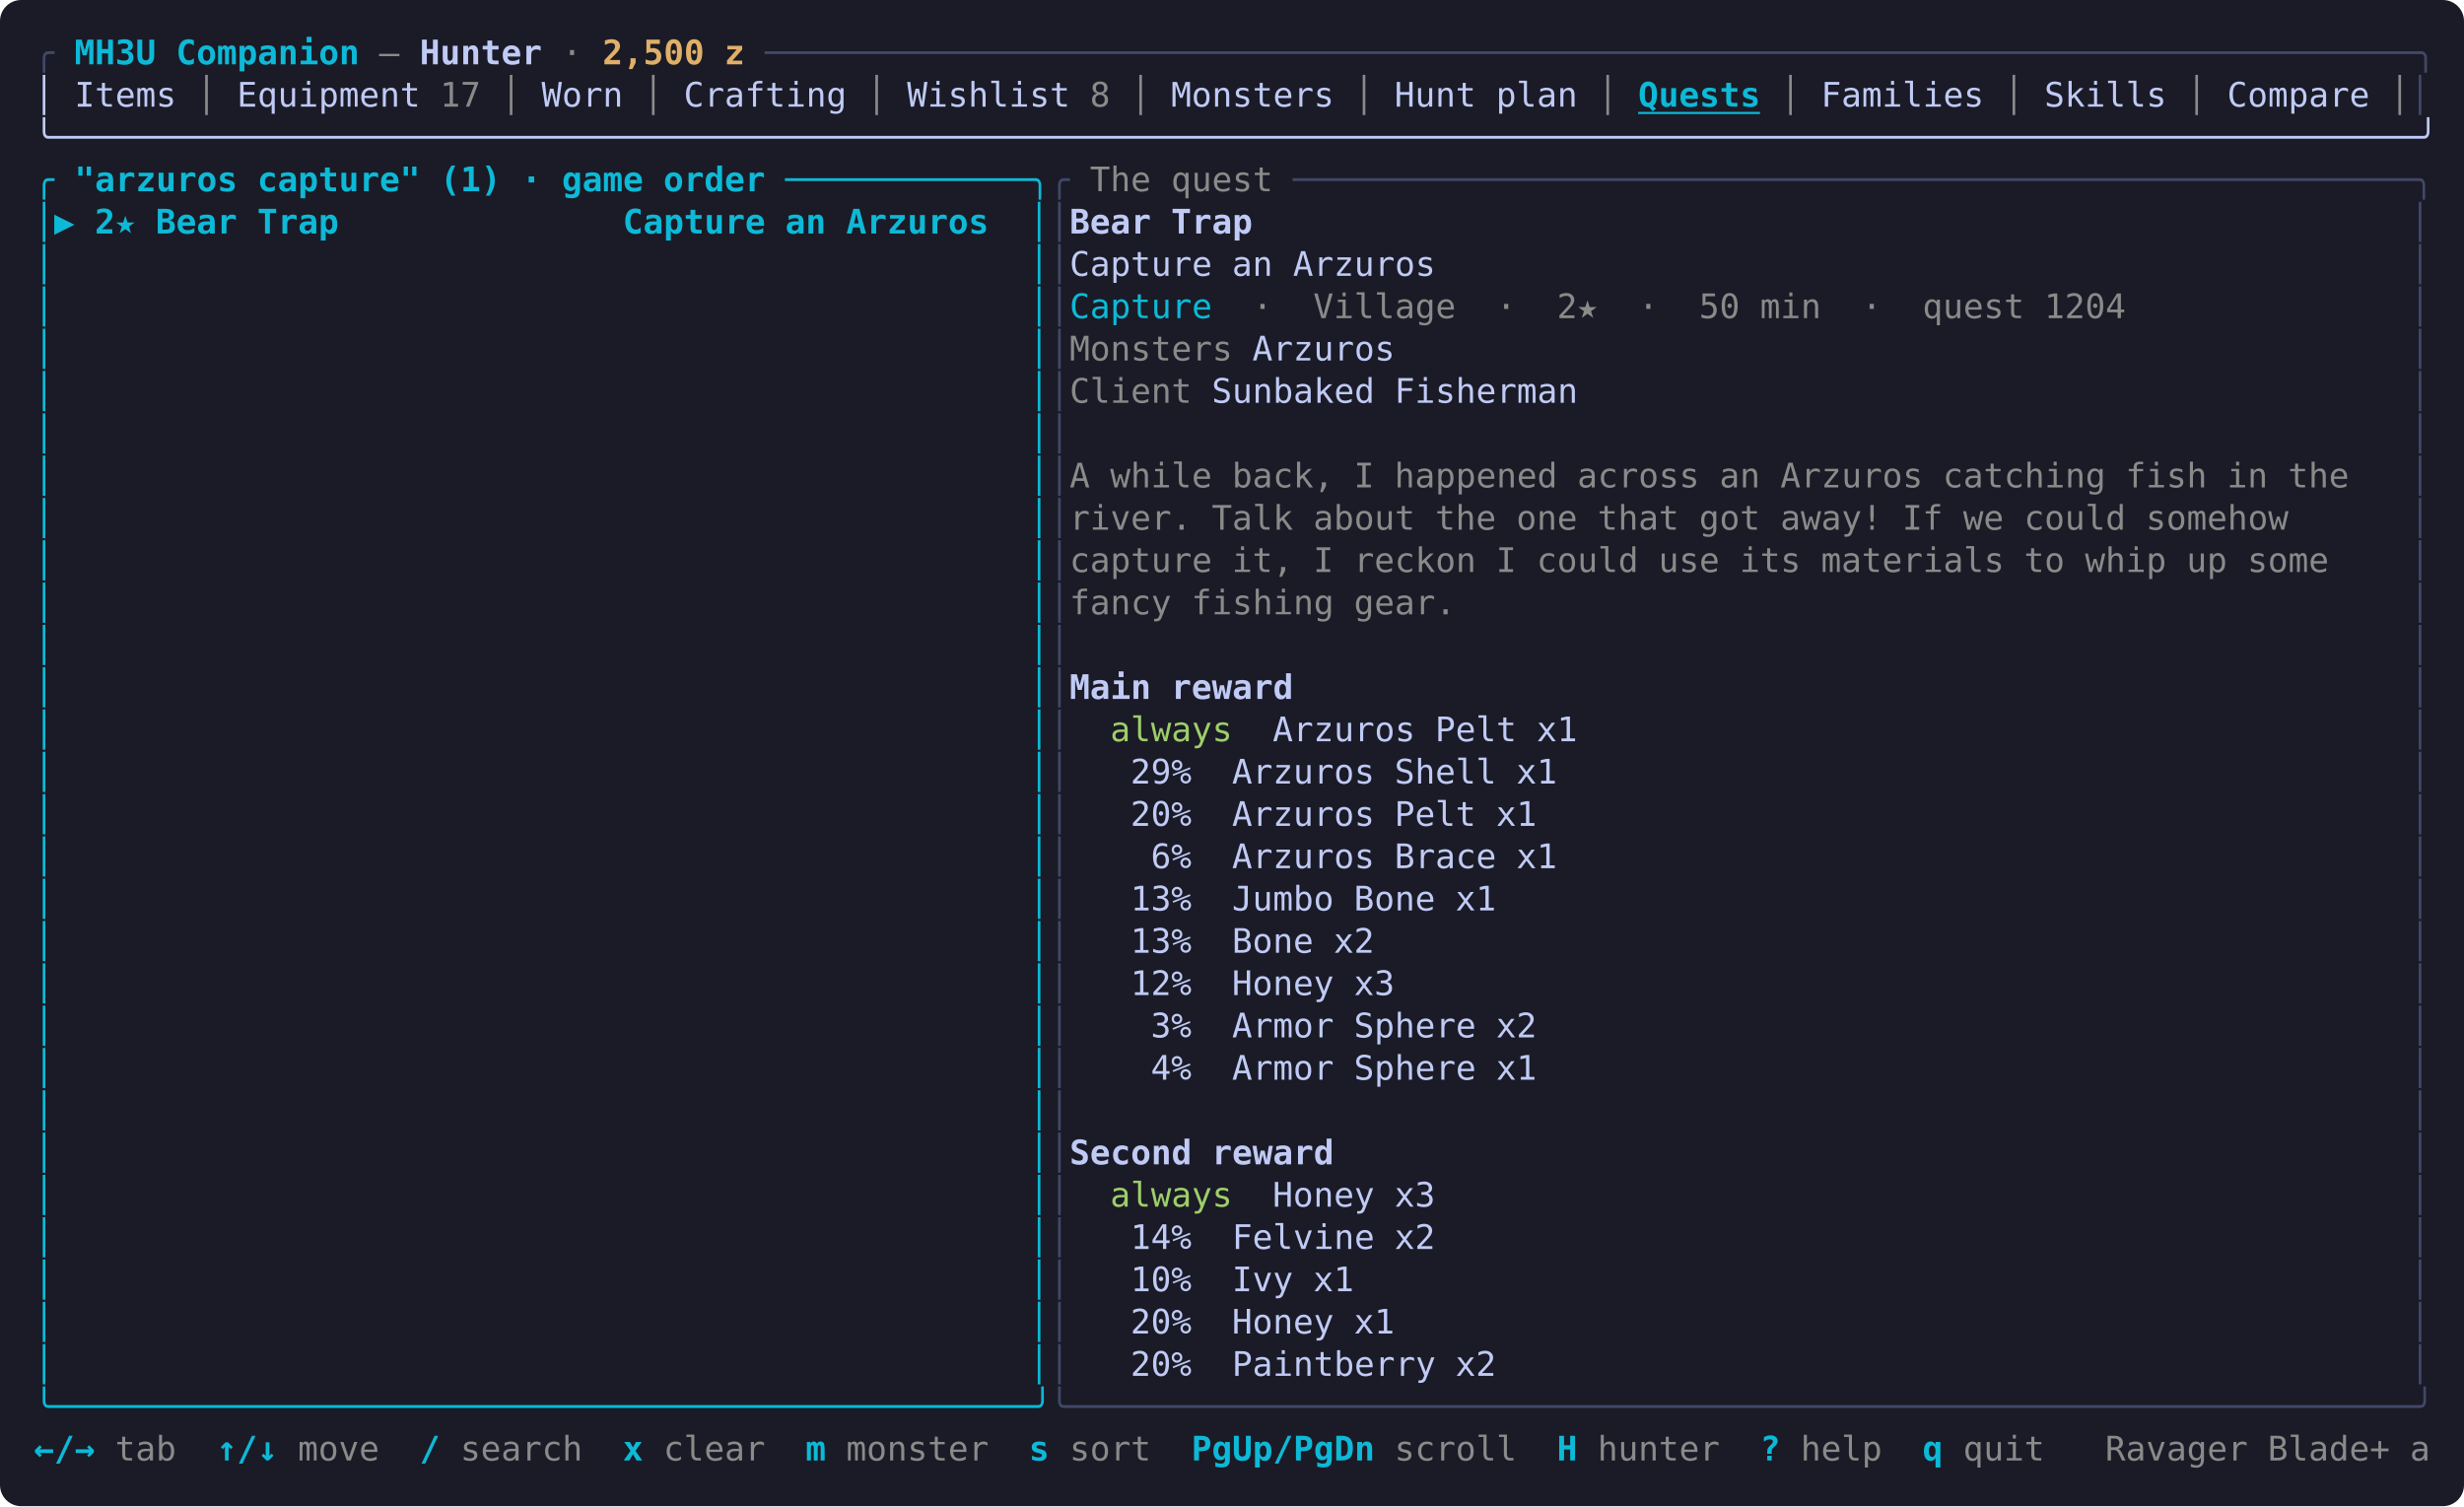
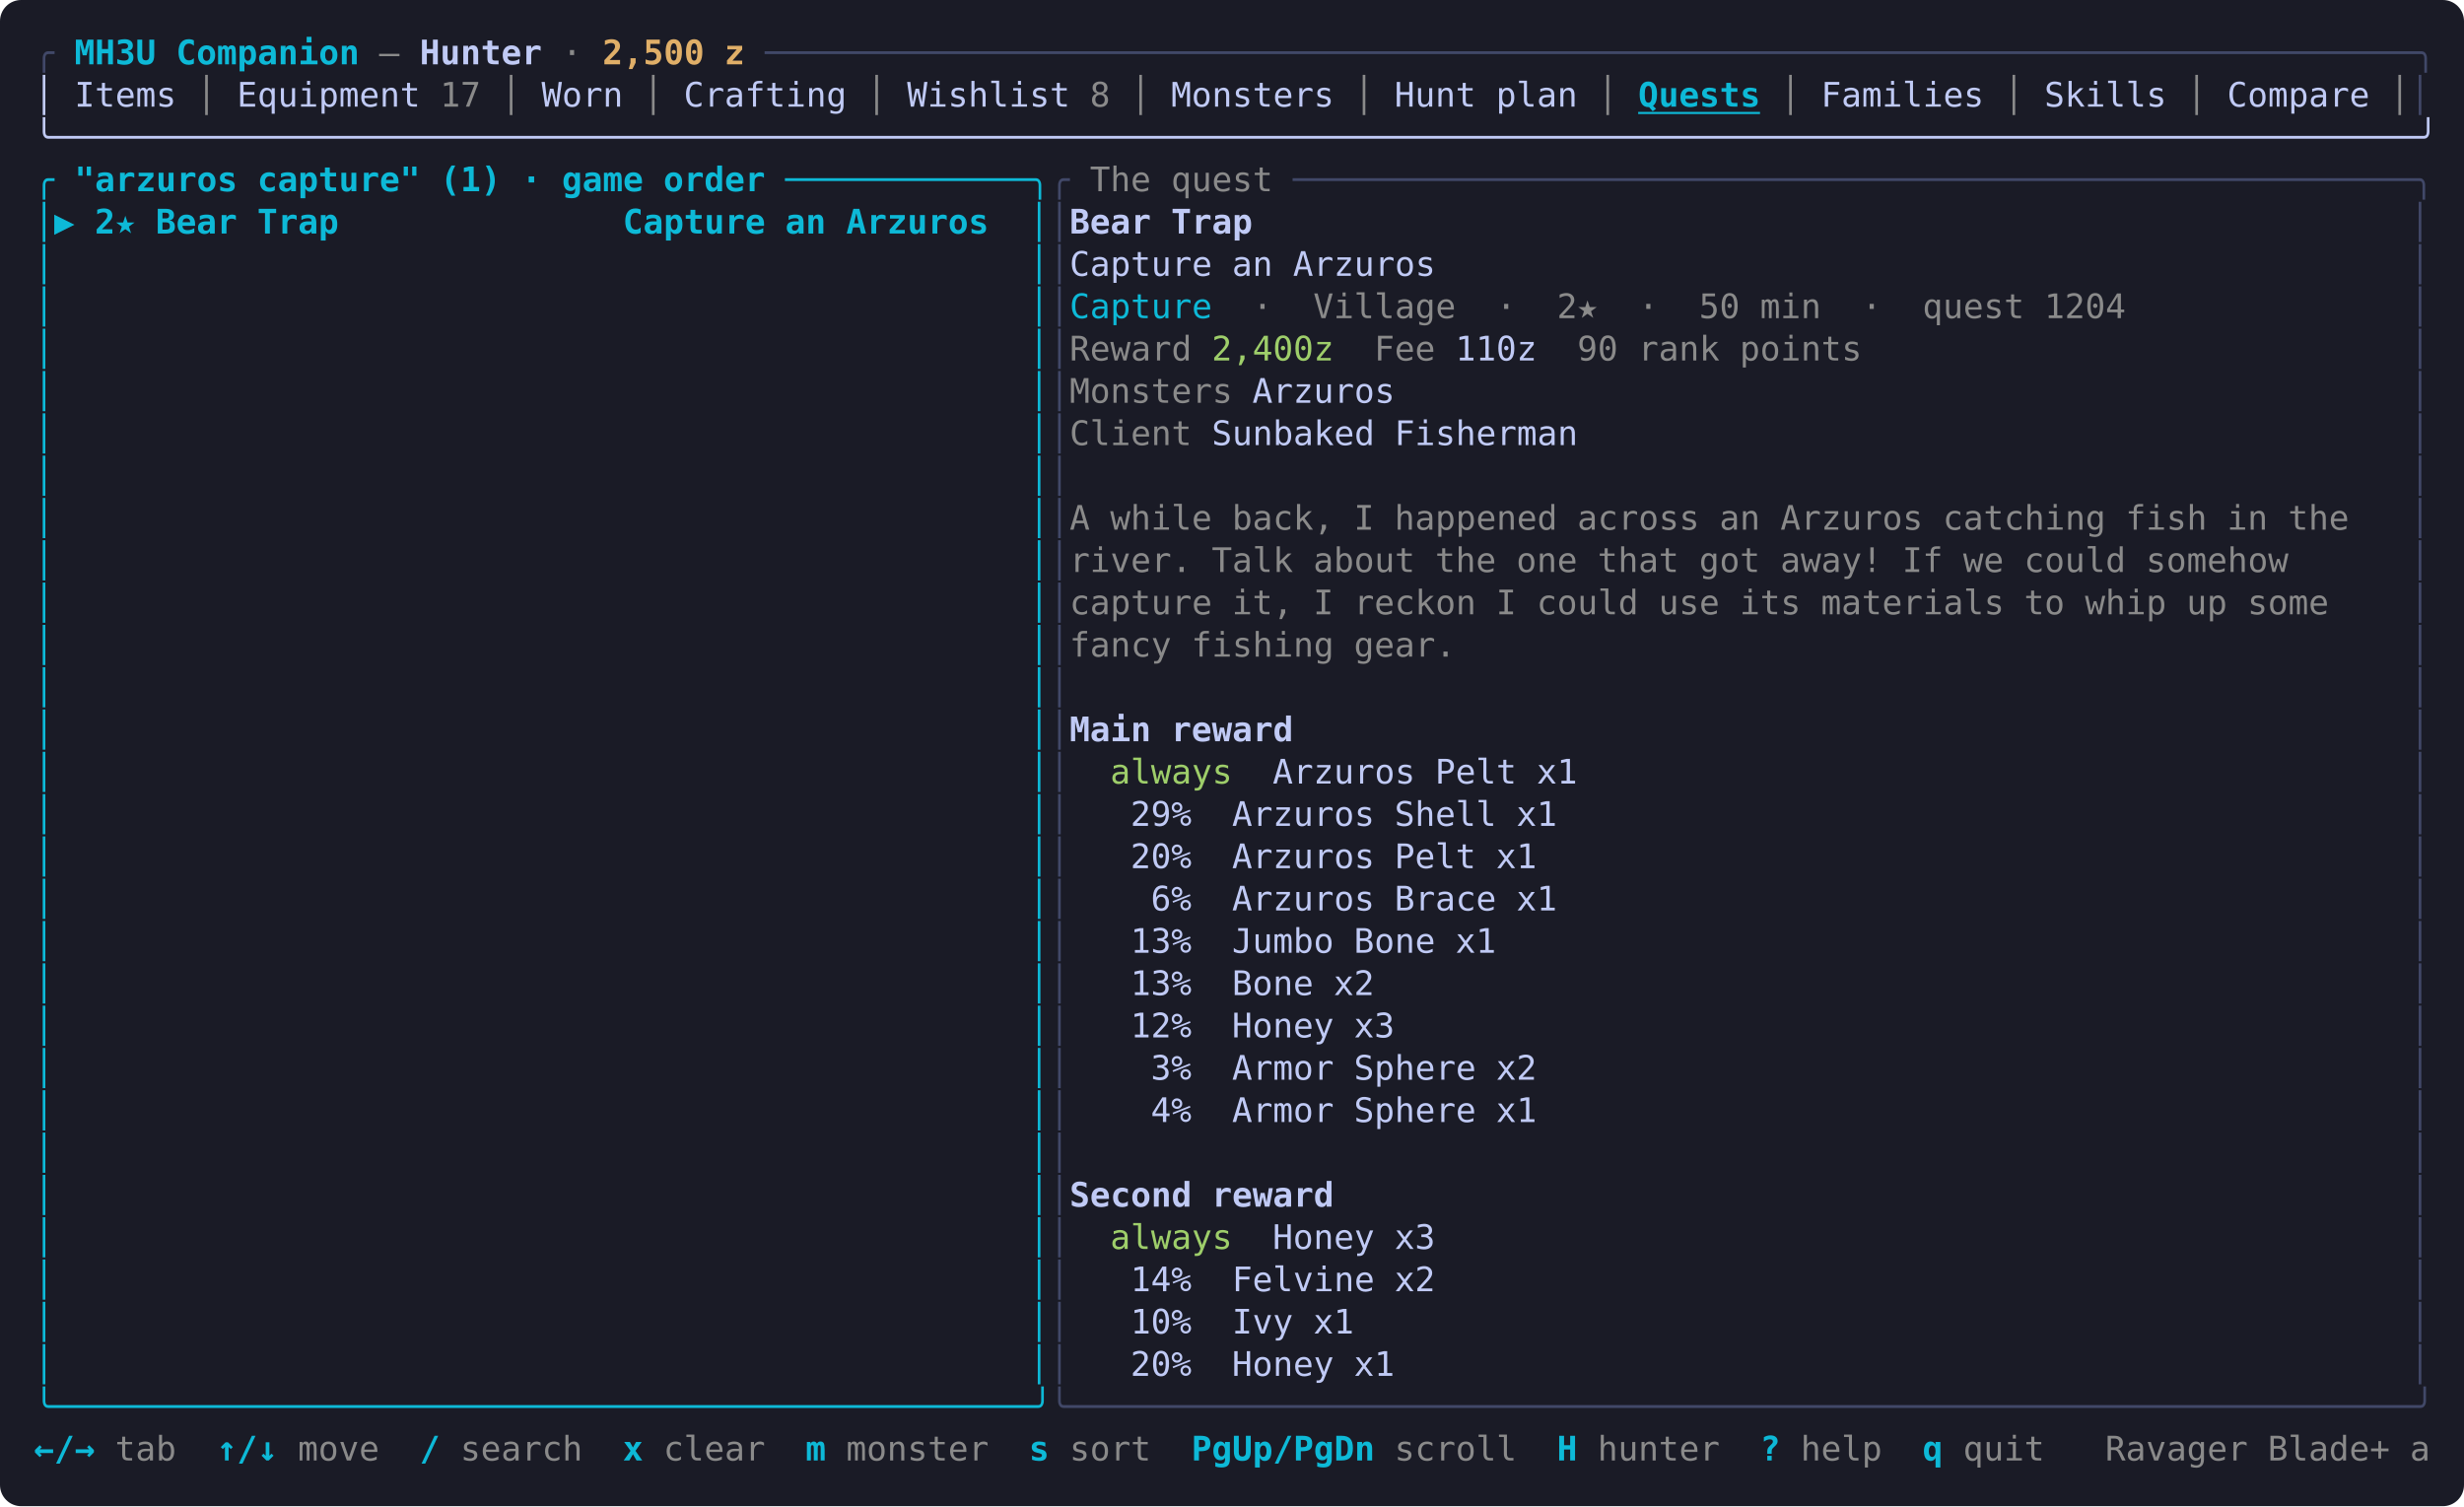
<svg xmlns="http://www.w3.org/2000/svg" width="1164.8" height="712" viewBox="0 0 1164.8 712" role="img">
  <rect width="100%" height="100%" rx="10" fill="#1a1b26" />
  <g font-family="'JetBrains Mono','JetBrainsMono Nerd Font','DejaVu Sans Mono',Menlo,Consolas,monospace" font-size="16">
    <text x="16.0" y="30.4" textLength="9.6" lengthAdjust="spacing" fill="#414868">╭</text>
    <text x="35.2" y="30.4" textLength="38.4" lengthAdjust="spacing" fill="#0db9d7" font-weight="bold">MH3U</text>
    <text x="83.2" y="30.4" textLength="86.4" lengthAdjust="spacing" fill="#0db9d7" font-weight="bold">Companion</text>
    <text x="179.2" y="30.4" textLength="9.6" lengthAdjust="spacing" fill="#8a8a8a">—</text>
    <text x="198.4" y="30.4" textLength="57.6" lengthAdjust="spacing" fill="#c0caf5" font-weight="bold">Hunter</text>
    <text x="265.6" y="30.4" textLength="9.6" lengthAdjust="spacing" fill="#8a8a8a">·</text>
    <text x="284.8" y="30.4" textLength="48.0" lengthAdjust="spacing" fill="#e0af68" font-weight="bold">2,500</text>
    <text x="342.4" y="30.4" textLength="9.6" lengthAdjust="spacing" fill="#e0af68" font-weight="bold">z</text>
    <text x="361.6" y="30.4" textLength="787.2" lengthAdjust="spacing" fill="#414868">─────────────────────────────────────────────────────────────────────────────────╮</text>
    <text x="16.0" y="50.4" textLength="9.6" lengthAdjust="spacing" fill="#c0caf5">│</text>
    <text x="35.2" y="50.4" textLength="48.0" lengthAdjust="spacing" fill="#c0caf5">Items</text>
    <text x="92.8" y="50.4" textLength="9.6" lengthAdjust="spacing" fill="#8a8a8a">│</text>
    <text x="112.0" y="50.4" textLength="86.4" lengthAdjust="spacing" fill="#c0caf5">Equipment</text>
    <text x="208.0" y="50.4" textLength="19.2" lengthAdjust="spacing" fill="#8a8a8a">17</text>
    <text x="236.8" y="50.4" textLength="9.6" lengthAdjust="spacing" fill="#8a8a8a">│</text>
    <text x="256.0" y="50.4" textLength="38.4" lengthAdjust="spacing" fill="#c0caf5">Worn</text>
    <text x="304.0" y="50.4" textLength="9.6" lengthAdjust="spacing" fill="#8a8a8a">│</text>
    <text x="323.2" y="50.4" textLength="76.8" lengthAdjust="spacing" fill="#c0caf5">Crafting</text>
    <text x="409.6" y="50.4" textLength="9.6" lengthAdjust="spacing" fill="#8a8a8a">│</text>
    <text x="428.8" y="50.4" textLength="76.8" lengthAdjust="spacing" fill="#c0caf5">Wishlist</text>
    <text x="515.2" y="50.4" textLength="9.6" lengthAdjust="spacing" fill="#8a8a8a">8</text>
    <text x="534.4" y="50.4" textLength="9.6" lengthAdjust="spacing" fill="#8a8a8a">│</text>
    <text x="553.6" y="50.4" textLength="76.8" lengthAdjust="spacing" fill="#c0caf5">Monsters</text>
    <text x="640.0" y="50.4" textLength="9.6" lengthAdjust="spacing" fill="#8a8a8a">│</text>
    <text x="659.2" y="50.4" textLength="38.4" lengthAdjust="spacing" fill="#c0caf5">Hunt</text>
    <text x="707.2" y="50.4" textLength="38.4" lengthAdjust="spacing" fill="#c0caf5">plan</text>
    <text x="755.2" y="50.4" textLength="9.6" lengthAdjust="spacing" fill="#8a8a8a">│</text>
    <text x="774.4" y="50.4" textLength="57.6" lengthAdjust="spacing" fill="#0db9d7" font-weight="bold">Quests</text>
    <line x1="774.4" y1="53.4" x2="832.0" y2="53.4" stroke="#0db9d7" stroke-width="1" />
    <text x="841.6" y="50.4" textLength="9.6" lengthAdjust="spacing" fill="#8a8a8a">│</text>
    <text x="860.8" y="50.4" textLength="76.8" lengthAdjust="spacing" fill="#c0caf5">Families</text>
    <text x="947.2" y="50.4" textLength="9.6" lengthAdjust="spacing" fill="#8a8a8a">│</text>
    <text x="966.4" y="50.4" textLength="57.6" lengthAdjust="spacing" fill="#c0caf5">Skills</text>
    <text x="1033.6" y="50.4" textLength="9.6" lengthAdjust="spacing" fill="#8a8a8a">│</text>
    <text x="1052.8" y="50.4" textLength="67.2" lengthAdjust="spacing" fill="#c0caf5">Compare</text>
    <text x="1129.6" y="50.4" textLength="9.6" lengthAdjust="spacing" fill="#8a8a8a">│</text>
    <text x="1139.2" y="50.4" textLength="9.6" lengthAdjust="spacing" fill="#414868">│</text>
    <text x="16.0" y="70.4" textLength="1132.8" lengthAdjust="spacing" fill="#c0caf5">╰────────────────────────────────────────────────────────────────────────────────────────────────────────────────────╯</text>
    <text x="16.0" y="90.4" textLength="9.6" lengthAdjust="spacing" fill="#0db9d7">╭</text>
    <text x="35.2" y="90.4" textLength="76.8" lengthAdjust="spacing" fill="#0db9d7" font-weight="bold">"arzuros</text>
    <text x="121.6" y="90.4" textLength="76.8" lengthAdjust="spacing" fill="#0db9d7" font-weight="bold">capture"</text>
    <text x="208.0" y="90.4" textLength="28.8" lengthAdjust="spacing" fill="#0db9d7" font-weight="bold">(1)</text>
    <text x="246.4" y="90.4" textLength="9.6" lengthAdjust="spacing" fill="#0db9d7" font-weight="bold">·</text>
    <text x="265.6" y="90.4" textLength="38.4" lengthAdjust="spacing" fill="#0db9d7" font-weight="bold">game</text>
    <text x="313.6" y="90.4" textLength="48.0" lengthAdjust="spacing" fill="#0db9d7" font-weight="bold">order</text>
    <text x="371.2" y="90.4" textLength="124.8" lengthAdjust="spacing" fill="#0db9d7">────────────╮</text>
    <text x="496.0" y="90.4" textLength="9.6" lengthAdjust="spacing" fill="#414868">╭</text>
    <text x="515.2" y="90.4" textLength="28.8" lengthAdjust="spacing" fill="#8a8a8a">The</text>
    <text x="553.6" y="90.4" textLength="48.0" lengthAdjust="spacing" fill="#8a8a8a">quest</text>
    <text x="611.2" y="90.4" textLength="537.6" lengthAdjust="spacing" fill="#414868">───────────────────────────────────────────────────────╮</text>
    <text x="16.0" y="110.4" textLength="9.6" lengthAdjust="spacing" fill="#0db9d7">│</text>
    <text x="25.6" y="110.4" textLength="9.6" lengthAdjust="spacing" fill="#0db9d7" font-weight="bold">▶︎</text>
    <text x="44.8" y="110.4" textLength="19.2" lengthAdjust="spacing" fill="#0db9d7" font-weight="bold">2★︎</text>
    <text x="73.6" y="110.4" textLength="38.4" lengthAdjust="spacing" fill="#0db9d7" font-weight="bold">Bear</text>
    <text x="121.6" y="110.4" textLength="38.4" lengthAdjust="spacing" fill="#0db9d7" font-weight="bold">Trap</text>
    <text x="294.4" y="110.4" textLength="67.2" lengthAdjust="spacing" fill="#0db9d7" font-weight="bold">Capture</text>
    <text x="371.2" y="110.4" textLength="19.2" lengthAdjust="spacing" fill="#0db9d7" font-weight="bold">an</text>
    <text x="400.0" y="110.4" textLength="67.2" lengthAdjust="spacing" fill="#0db9d7" font-weight="bold">Arzuros</text>
    <text x="486.4" y="110.4" textLength="9.6" lengthAdjust="spacing" fill="#0db9d7">│</text>
    <text x="496.0" y="110.4" textLength="9.6" lengthAdjust="spacing" fill="#414868">│</text>
    <text x="505.6" y="110.4" textLength="38.4" lengthAdjust="spacing" fill="#c0caf5" font-weight="bold">Bear</text>
    <text x="553.6" y="110.4" textLength="38.4" lengthAdjust="spacing" fill="#c0caf5" font-weight="bold">Trap</text>
    <text x="1139.2" y="110.4" textLength="9.6" lengthAdjust="spacing" fill="#414868">│</text>
    <text x="16.0" y="130.4" textLength="9.6" lengthAdjust="spacing" fill="#0db9d7">│</text>
    <text x="486.4" y="130.4" textLength="9.6" lengthAdjust="spacing" fill="#0db9d7">│</text>
    <text x="496.0" y="130.4" textLength="9.6" lengthAdjust="spacing" fill="#414868">│</text>
    <text x="505.6" y="130.4" textLength="67.2" lengthAdjust="spacing" fill="#c0caf5">Capture</text>
    <text x="582.4" y="130.4" textLength="19.2" lengthAdjust="spacing" fill="#c0caf5">an</text>
    <text x="611.2" y="130.4" textLength="67.2" lengthAdjust="spacing" fill="#c0caf5">Arzuros</text>
    <text x="1139.2" y="130.4" textLength="9.6" lengthAdjust="spacing" fill="#414868">│</text>
    <text x="16.0" y="150.4" textLength="9.6" lengthAdjust="spacing" fill="#0db9d7">│</text>
    <text x="486.4" y="150.4" textLength="9.6" lengthAdjust="spacing" fill="#0db9d7">│</text>
    <text x="496.0" y="150.4" textLength="9.6" lengthAdjust="spacing" fill="#414868">│</text>
    <text x="505.6" y="150.4" textLength="67.2" lengthAdjust="spacing" fill="#0db9d7">Capture</text>
    <text x="592.0" y="150.4" textLength="9.6" lengthAdjust="spacing" fill="#8a8a8a">·</text>
    <text x="620.8" y="150.4" textLength="67.2" lengthAdjust="spacing" fill="#8a8a8a">Village</text>
    <text x="707.2" y="150.4" textLength="9.6" lengthAdjust="spacing" fill="#8a8a8a">·</text>
    <text x="736.0" y="150.4" textLength="19.2" lengthAdjust="spacing" fill="#8a8a8a">2★︎</text>
    <text x="774.4" y="150.4" textLength="9.6" lengthAdjust="spacing" fill="#8a8a8a">·</text>
    <text x="803.2" y="150.4" textLength="19.2" lengthAdjust="spacing" fill="#8a8a8a">50</text>
    <text x="832.0" y="150.4" textLength="28.8" lengthAdjust="spacing" fill="#8a8a8a">min</text>
    <text x="880.0" y="150.4" textLength="9.6" lengthAdjust="spacing" fill="#8a8a8a">·</text>
    <text x="908.8" y="150.4" textLength="48.0" lengthAdjust="spacing" fill="#8a8a8a">quest</text>
    <text x="966.4" y="150.4" textLength="38.4" lengthAdjust="spacing" fill="#8a8a8a">1204</text>
    <text x="1139.2" y="150.4" textLength="9.6" lengthAdjust="spacing" fill="#414868">│</text>
    <text x="16.0" y="170.4" textLength="9.6" lengthAdjust="spacing" fill="#0db9d7">│</text>
    <text x="486.4" y="170.4" textLength="9.6" lengthAdjust="spacing" fill="#0db9d7">│</text>
    <text x="496.0" y="170.4" textLength="9.6" lengthAdjust="spacing" fill="#414868">│</text>
-     <text x="505.6" y="170.4" textLength="76.8" lengthAdjust="spacing" fill="#8a8a8a">Monsters</text>
-     <text x="592.0" y="170.4" textLength="67.2" lengthAdjust="spacing" fill="#c0caf5">Arzuros</text>
+     <text x="505.6" y="170.4" textLength="57.6" lengthAdjust="spacing" fill="#8a8a8a">Reward</text>
+     <text x="572.8" y="170.4" textLength="57.6" lengthAdjust="spacing" fill="#9ece6a">2,400z</text>
+     <text x="649.6" y="170.4" textLength="28.8" lengthAdjust="spacing" fill="#8a8a8a">Fee</text>
+     <text x="688.0" y="170.4" textLength="38.4" lengthAdjust="spacing" fill="#c0caf5">110z</text>
+     <text x="745.6" y="170.4" textLength="19.2" lengthAdjust="spacing" fill="#8a8a8a">90</text>
+     <text x="774.4" y="170.4" textLength="38.4" lengthAdjust="spacing" fill="#8a8a8a">rank</text>
+     <text x="822.4" y="170.4" textLength="57.6" lengthAdjust="spacing" fill="#8a8a8a">points</text>
    <text x="1139.2" y="170.4" textLength="9.6" lengthAdjust="spacing" fill="#414868">│</text>
    <text x="16.0" y="190.4" textLength="9.6" lengthAdjust="spacing" fill="#0db9d7">│</text>
    <text x="486.4" y="190.4" textLength="9.6" lengthAdjust="spacing" fill="#0db9d7">│</text>
    <text x="496.0" y="190.4" textLength="9.6" lengthAdjust="spacing" fill="#414868">│</text>
-     <text x="505.6" y="190.4" textLength="57.6" lengthAdjust="spacing" fill="#8a8a8a">Client</text>
-     <text x="572.8" y="190.4" textLength="76.8" lengthAdjust="spacing" fill="#c0caf5">Sunbaked</text>
-     <text x="659.2" y="190.4" textLength="86.4" lengthAdjust="spacing" fill="#c0caf5">Fisherman</text>
+     <text x="505.6" y="190.4" textLength="76.8" lengthAdjust="spacing" fill="#8a8a8a">Monsters</text>
+     <text x="592.0" y="190.4" textLength="67.2" lengthAdjust="spacing" fill="#c0caf5">Arzuros</text>
    <text x="1139.2" y="190.4" textLength="9.6" lengthAdjust="spacing" fill="#414868">│</text>
    <text x="16.0" y="210.4" textLength="9.6" lengthAdjust="spacing" fill="#0db9d7">│</text>
    <text x="486.4" y="210.4" textLength="9.6" lengthAdjust="spacing" fill="#0db9d7">│</text>
    <text x="496.0" y="210.4" textLength="9.6" lengthAdjust="spacing" fill="#414868">│</text>
+     <text x="505.6" y="210.4" textLength="57.6" lengthAdjust="spacing" fill="#8a8a8a">Client</text>
+     <text x="572.8" y="210.4" textLength="76.8" lengthAdjust="spacing" fill="#c0caf5">Sunbaked</text>
+     <text x="659.2" y="210.4" textLength="86.4" lengthAdjust="spacing" fill="#c0caf5">Fisherman</text>
    <text x="1139.2" y="210.4" textLength="9.6" lengthAdjust="spacing" fill="#414868">│</text>
    <text x="16.0" y="230.4" textLength="9.6" lengthAdjust="spacing" fill="#0db9d7">│</text>
    <text x="486.4" y="230.4" textLength="9.6" lengthAdjust="spacing" fill="#0db9d7">│</text>
    <text x="496.0" y="230.4" textLength="9.6" lengthAdjust="spacing" fill="#414868">│</text>
-     <text x="505.6" y="230.4" textLength="9.6" lengthAdjust="spacing" fill="#8a8a8a">A</text>
-     <text x="524.8" y="230.4" textLength="48.0" lengthAdjust="spacing" fill="#8a8a8a">while</text>
-     <text x="582.4" y="230.4" textLength="48.0" lengthAdjust="spacing" fill="#8a8a8a">back,</text>
-     <text x="640.0" y="230.4" textLength="9.6" lengthAdjust="spacing" fill="#8a8a8a">I</text>
-     <text x="659.2" y="230.4" textLength="76.8" lengthAdjust="spacing" fill="#8a8a8a">happened</text>
-     <text x="745.6" y="230.4" textLength="57.6" lengthAdjust="spacing" fill="#8a8a8a">across</text>
-     <text x="812.8" y="230.4" textLength="19.2" lengthAdjust="spacing" fill="#8a8a8a">an</text>
-     <text x="841.6" y="230.4" textLength="67.2" lengthAdjust="spacing" fill="#8a8a8a">Arzuros</text>
-     <text x="918.4" y="230.4" textLength="76.8" lengthAdjust="spacing" fill="#8a8a8a">catching</text>
-     <text x="1004.8" y="230.4" textLength="38.4" lengthAdjust="spacing" fill="#8a8a8a">fish</text>
-     <text x="1052.8" y="230.4" textLength="19.2" lengthAdjust="spacing" fill="#8a8a8a">in</text>
-     <text x="1081.6" y="230.4" textLength="28.8" lengthAdjust="spacing" fill="#8a8a8a">the</text>
    <text x="1139.2" y="230.4" textLength="9.6" lengthAdjust="spacing" fill="#414868">│</text>
    <text x="16.0" y="250.4" textLength="9.6" lengthAdjust="spacing" fill="#0db9d7">│</text>
    <text x="486.4" y="250.4" textLength="9.6" lengthAdjust="spacing" fill="#0db9d7">│</text>
    <text x="496.0" y="250.4" textLength="9.6" lengthAdjust="spacing" fill="#414868">│</text>
-     <text x="505.6" y="250.4" textLength="57.6" lengthAdjust="spacing" fill="#8a8a8a">river.</text>
-     <text x="572.8" y="250.4" textLength="38.4" lengthAdjust="spacing" fill="#8a8a8a">Talk</text>
-     <text x="620.8" y="250.4" textLength="48.0" lengthAdjust="spacing" fill="#8a8a8a">about</text>
-     <text x="678.4" y="250.4" textLength="28.8" lengthAdjust="spacing" fill="#8a8a8a">the</text>
-     <text x="716.8" y="250.4" textLength="28.8" lengthAdjust="spacing" fill="#8a8a8a">one</text>
-     <text x="755.2" y="250.4" textLength="38.4" lengthAdjust="spacing" fill="#8a8a8a">that</text>
-     <text x="803.2" y="250.4" textLength="28.8" lengthAdjust="spacing" fill="#8a8a8a">got</text>
-     <text x="841.6" y="250.4" textLength="48.0" lengthAdjust="spacing" fill="#8a8a8a">away!</text>
-     <text x="899.2" y="250.4" textLength="19.2" lengthAdjust="spacing" fill="#8a8a8a">If</text>
-     <text x="928.0" y="250.4" textLength="19.2" lengthAdjust="spacing" fill="#8a8a8a">we</text>
-     <text x="956.8" y="250.4" textLength="48.0" lengthAdjust="spacing" fill="#8a8a8a">could</text>
-     <text x="1014.4" y="250.4" textLength="67.2" lengthAdjust="spacing" fill="#8a8a8a">somehow</text>
+     <text x="505.6" y="250.4" textLength="9.6" lengthAdjust="spacing" fill="#8a8a8a">A</text>
+     <text x="524.8" y="250.4" textLength="48.0" lengthAdjust="spacing" fill="#8a8a8a">while</text>
+     <text x="582.4" y="250.4" textLength="48.0" lengthAdjust="spacing" fill="#8a8a8a">back,</text>
+     <text x="640.0" y="250.4" textLength="9.6" lengthAdjust="spacing" fill="#8a8a8a">I</text>
+     <text x="659.2" y="250.4" textLength="76.8" lengthAdjust="spacing" fill="#8a8a8a">happened</text>
+     <text x="745.6" y="250.4" textLength="57.6" lengthAdjust="spacing" fill="#8a8a8a">across</text>
+     <text x="812.8" y="250.4" textLength="19.2" lengthAdjust="spacing" fill="#8a8a8a">an</text>
+     <text x="841.6" y="250.4" textLength="67.2" lengthAdjust="spacing" fill="#8a8a8a">Arzuros</text>
+     <text x="918.4" y="250.4" textLength="76.8" lengthAdjust="spacing" fill="#8a8a8a">catching</text>
+     <text x="1004.8" y="250.4" textLength="38.4" lengthAdjust="spacing" fill="#8a8a8a">fish</text>
+     <text x="1052.8" y="250.4" textLength="19.2" lengthAdjust="spacing" fill="#8a8a8a">in</text>
+     <text x="1081.6" y="250.4" textLength="28.8" lengthAdjust="spacing" fill="#8a8a8a">the</text>
    <text x="1139.2" y="250.4" textLength="9.6" lengthAdjust="spacing" fill="#414868">│</text>
    <text x="16.0" y="270.4" textLength="9.6" lengthAdjust="spacing" fill="#0db9d7">│</text>
    <text x="486.4" y="270.4" textLength="9.6" lengthAdjust="spacing" fill="#0db9d7">│</text>
    <text x="496.0" y="270.4" textLength="9.6" lengthAdjust="spacing" fill="#414868">│</text>
-     <text x="505.6" y="270.4" textLength="67.2" lengthAdjust="spacing" fill="#8a8a8a">capture</text>
-     <text x="582.4" y="270.4" textLength="28.8" lengthAdjust="spacing" fill="#8a8a8a">it,</text>
-     <text x="620.8" y="270.4" textLength="9.6" lengthAdjust="spacing" fill="#8a8a8a">I</text>
-     <text x="640.0" y="270.4" textLength="57.6" lengthAdjust="spacing" fill="#8a8a8a">reckon</text>
-     <text x="707.2" y="270.4" textLength="9.6" lengthAdjust="spacing" fill="#8a8a8a">I</text>
-     <text x="726.4" y="270.4" textLength="48.0" lengthAdjust="spacing" fill="#8a8a8a">could</text>
-     <text x="784.0" y="270.4" textLength="28.8" lengthAdjust="spacing" fill="#8a8a8a">use</text>
-     <text x="822.4" y="270.4" textLength="28.8" lengthAdjust="spacing" fill="#8a8a8a">its</text>
-     <text x="860.8" y="270.4" textLength="86.4" lengthAdjust="spacing" fill="#8a8a8a">materials</text>
-     <text x="956.8" y="270.4" textLength="19.2" lengthAdjust="spacing" fill="#8a8a8a">to</text>
-     <text x="985.6" y="270.4" textLength="38.4" lengthAdjust="spacing" fill="#8a8a8a">whip</text>
-     <text x="1033.6" y="270.4" textLength="19.2" lengthAdjust="spacing" fill="#8a8a8a">up</text>
-     <text x="1062.4" y="270.4" textLength="38.4" lengthAdjust="spacing" fill="#8a8a8a">some</text>
+     <text x="505.6" y="270.4" textLength="57.6" lengthAdjust="spacing" fill="#8a8a8a">river.</text>
+     <text x="572.8" y="270.4" textLength="38.4" lengthAdjust="spacing" fill="#8a8a8a">Talk</text>
+     <text x="620.8" y="270.4" textLength="48.0" lengthAdjust="spacing" fill="#8a8a8a">about</text>
+     <text x="678.4" y="270.4" textLength="28.8" lengthAdjust="spacing" fill="#8a8a8a">the</text>
+     <text x="716.8" y="270.4" textLength="28.8" lengthAdjust="spacing" fill="#8a8a8a">one</text>
+     <text x="755.2" y="270.4" textLength="38.4" lengthAdjust="spacing" fill="#8a8a8a">that</text>
+     <text x="803.2" y="270.4" textLength="28.8" lengthAdjust="spacing" fill="#8a8a8a">got</text>
+     <text x="841.6" y="270.4" textLength="48.0" lengthAdjust="spacing" fill="#8a8a8a">away!</text>
+     <text x="899.2" y="270.4" textLength="19.2" lengthAdjust="spacing" fill="#8a8a8a">If</text>
+     <text x="928.0" y="270.4" textLength="19.2" lengthAdjust="spacing" fill="#8a8a8a">we</text>
+     <text x="956.8" y="270.4" textLength="48.0" lengthAdjust="spacing" fill="#8a8a8a">could</text>
+     <text x="1014.4" y="270.4" textLength="67.2" lengthAdjust="spacing" fill="#8a8a8a">somehow</text>
    <text x="1139.2" y="270.4" textLength="9.6" lengthAdjust="spacing" fill="#414868">│</text>
    <text x="16.0" y="290.4" textLength="9.6" lengthAdjust="spacing" fill="#0db9d7">│</text>
    <text x="486.4" y="290.4" textLength="9.6" lengthAdjust="spacing" fill="#0db9d7">│</text>
    <text x="496.0" y="290.4" textLength="9.6" lengthAdjust="spacing" fill="#414868">│</text>
-     <text x="505.6" y="290.4" textLength="48.0" lengthAdjust="spacing" fill="#8a8a8a">fancy</text>
-     <text x="563.2" y="290.4" textLength="67.2" lengthAdjust="spacing" fill="#8a8a8a">fishing</text>
-     <text x="640.0" y="290.4" textLength="48.0" lengthAdjust="spacing" fill="#8a8a8a">gear.</text>
+     <text x="505.6" y="290.4" textLength="67.2" lengthAdjust="spacing" fill="#8a8a8a">capture</text>
+     <text x="582.4" y="290.4" textLength="28.8" lengthAdjust="spacing" fill="#8a8a8a">it,</text>
+     <text x="620.8" y="290.4" textLength="9.6" lengthAdjust="spacing" fill="#8a8a8a">I</text>
+     <text x="640.0" y="290.4" textLength="57.6" lengthAdjust="spacing" fill="#8a8a8a">reckon</text>
+     <text x="707.2" y="290.4" textLength="9.6" lengthAdjust="spacing" fill="#8a8a8a">I</text>
+     <text x="726.4" y="290.4" textLength="48.0" lengthAdjust="spacing" fill="#8a8a8a">could</text>
+     <text x="784.0" y="290.4" textLength="28.8" lengthAdjust="spacing" fill="#8a8a8a">use</text>
+     <text x="822.4" y="290.4" textLength="28.8" lengthAdjust="spacing" fill="#8a8a8a">its</text>
+     <text x="860.8" y="290.4" textLength="86.4" lengthAdjust="spacing" fill="#8a8a8a">materials</text>
+     <text x="956.8" y="290.4" textLength="19.2" lengthAdjust="spacing" fill="#8a8a8a">to</text>
+     <text x="985.6" y="290.4" textLength="38.4" lengthAdjust="spacing" fill="#8a8a8a">whip</text>
+     <text x="1033.6" y="290.4" textLength="19.2" lengthAdjust="spacing" fill="#8a8a8a">up</text>
+     <text x="1062.4" y="290.4" textLength="38.4" lengthAdjust="spacing" fill="#8a8a8a">some</text>
    <text x="1139.2" y="290.4" textLength="9.6" lengthAdjust="spacing" fill="#414868">│</text>
    <text x="16.0" y="310.4" textLength="9.6" lengthAdjust="spacing" fill="#0db9d7">│</text>
    <text x="486.4" y="310.4" textLength="9.6" lengthAdjust="spacing" fill="#0db9d7">│</text>
    <text x="496.0" y="310.4" textLength="9.6" lengthAdjust="spacing" fill="#414868">│</text>
+     <text x="505.6" y="310.4" textLength="48.0" lengthAdjust="spacing" fill="#8a8a8a">fancy</text>
+     <text x="563.2" y="310.4" textLength="67.2" lengthAdjust="spacing" fill="#8a8a8a">fishing</text>
+     <text x="640.0" y="310.4" textLength="48.0" lengthAdjust="spacing" fill="#8a8a8a">gear.</text>
    <text x="1139.2" y="310.4" textLength="9.6" lengthAdjust="spacing" fill="#414868">│</text>
    <text x="16.0" y="330.4" textLength="9.6" lengthAdjust="spacing" fill="#0db9d7">│</text>
    <text x="486.4" y="330.4" textLength="9.6" lengthAdjust="spacing" fill="#0db9d7">│</text>
    <text x="496.0" y="330.4" textLength="9.6" lengthAdjust="spacing" fill="#414868">│</text>
-     <text x="505.6" y="330.4" textLength="38.4" lengthAdjust="spacing" fill="#c0caf5" font-weight="bold">Main</text>
-     <text x="553.6" y="330.4" textLength="57.6" lengthAdjust="spacing" fill="#c0caf5" font-weight="bold">reward</text>
    <text x="1139.2" y="330.4" textLength="9.6" lengthAdjust="spacing" fill="#414868">│</text>
    <text x="16.0" y="350.4" textLength="9.6" lengthAdjust="spacing" fill="#0db9d7">│</text>
    <text x="486.4" y="350.4" textLength="9.6" lengthAdjust="spacing" fill="#0db9d7">│</text>
    <text x="496.0" y="350.4" textLength="9.6" lengthAdjust="spacing" fill="#414868">│</text>
-     <text x="524.8" y="350.4" textLength="57.6" lengthAdjust="spacing" fill="#9ece6a">always</text>
-     <text x="601.6" y="350.4" textLength="67.2" lengthAdjust="spacing" fill="#c0caf5">Arzuros</text>
-     <text x="678.4" y="350.4" textLength="38.4" lengthAdjust="spacing" fill="#c0caf5">Pelt</text>
-     <text x="726.4" y="350.4" textLength="19.2" lengthAdjust="spacing" fill="#c0caf5">x1</text>
+     <text x="505.6" y="350.4" textLength="38.4" lengthAdjust="spacing" fill="#c0caf5" font-weight="bold">Main</text>
+     <text x="553.6" y="350.4" textLength="57.6" lengthAdjust="spacing" fill="#c0caf5" font-weight="bold">reward</text>
    <text x="1139.2" y="350.4" textLength="9.6" lengthAdjust="spacing" fill="#414868">│</text>
    <text x="16.0" y="370.4" textLength="9.6" lengthAdjust="spacing" fill="#0db9d7">│</text>
    <text x="486.4" y="370.4" textLength="9.6" lengthAdjust="spacing" fill="#0db9d7">│</text>
    <text x="496.0" y="370.4" textLength="9.6" lengthAdjust="spacing" fill="#414868">│</text>
-     <text x="534.4" y="370.4" textLength="28.8" lengthAdjust="spacing" fill="#c0caf5">29%</text>
-     <text x="582.4" y="370.4" textLength="67.2" lengthAdjust="spacing" fill="#c0caf5">Arzuros</text>
-     <text x="659.2" y="370.4" textLength="48.0" lengthAdjust="spacing" fill="#c0caf5">Shell</text>
-     <text x="716.8" y="370.4" textLength="19.2" lengthAdjust="spacing" fill="#c0caf5">x1</text>
+     <text x="524.8" y="370.4" textLength="57.6" lengthAdjust="spacing" fill="#9ece6a">always</text>
+     <text x="601.6" y="370.4" textLength="67.2" lengthAdjust="spacing" fill="#c0caf5">Arzuros</text>
+     <text x="678.4" y="370.4" textLength="38.4" lengthAdjust="spacing" fill="#c0caf5">Pelt</text>
+     <text x="726.4" y="370.4" textLength="19.2" lengthAdjust="spacing" fill="#c0caf5">x1</text>
    <text x="1139.2" y="370.4" textLength="9.6" lengthAdjust="spacing" fill="#414868">│</text>
    <text x="16.0" y="390.4" textLength="9.6" lengthAdjust="spacing" fill="#0db9d7">│</text>
    <text x="486.4" y="390.4" textLength="9.6" lengthAdjust="spacing" fill="#0db9d7">│</text>
    <text x="496.0" y="390.4" textLength="9.6" lengthAdjust="spacing" fill="#414868">│</text>
-     <text x="534.4" y="390.4" textLength="28.8" lengthAdjust="spacing" fill="#c0caf5">20%</text>
+     <text x="534.4" y="390.4" textLength="28.8" lengthAdjust="spacing" fill="#c0caf5">29%</text>
    <text x="582.4" y="390.4" textLength="67.2" lengthAdjust="spacing" fill="#c0caf5">Arzuros</text>
-     <text x="659.2" y="390.4" textLength="38.4" lengthAdjust="spacing" fill="#c0caf5">Pelt</text>
-     <text x="707.2" y="390.4" textLength="19.2" lengthAdjust="spacing" fill="#c0caf5">x1</text>
+     <text x="659.2" y="390.4" textLength="48.0" lengthAdjust="spacing" fill="#c0caf5">Shell</text>
+     <text x="716.8" y="390.4" textLength="19.2" lengthAdjust="spacing" fill="#c0caf5">x1</text>
    <text x="1139.2" y="390.4" textLength="9.6" lengthAdjust="spacing" fill="#414868">│</text>
    <text x="16.0" y="410.4" textLength="9.6" lengthAdjust="spacing" fill="#0db9d7">│</text>
    <text x="486.4" y="410.4" textLength="9.6" lengthAdjust="spacing" fill="#0db9d7">│</text>
    <text x="496.0" y="410.4" textLength="9.6" lengthAdjust="spacing" fill="#414868">│</text>
-     <text x="544.0" y="410.4" textLength="19.2" lengthAdjust="spacing" fill="#c0caf5">6%</text>
+     <text x="534.4" y="410.4" textLength="28.8" lengthAdjust="spacing" fill="#c0caf5">20%</text>
    <text x="582.4" y="410.4" textLength="67.2" lengthAdjust="spacing" fill="#c0caf5">Arzuros</text>
-     <text x="659.2" y="410.4" textLength="48.0" lengthAdjust="spacing" fill="#c0caf5">Brace</text>
-     <text x="716.8" y="410.4" textLength="19.2" lengthAdjust="spacing" fill="#c0caf5">x1</text>
+     <text x="659.2" y="410.4" textLength="38.4" lengthAdjust="spacing" fill="#c0caf5">Pelt</text>
+     <text x="707.2" y="410.4" textLength="19.2" lengthAdjust="spacing" fill="#c0caf5">x1</text>
    <text x="1139.2" y="410.4" textLength="9.6" lengthAdjust="spacing" fill="#414868">│</text>
    <text x="16.0" y="430.4" textLength="9.6" lengthAdjust="spacing" fill="#0db9d7">│</text>
    <text x="486.4" y="430.4" textLength="9.6" lengthAdjust="spacing" fill="#0db9d7">│</text>
    <text x="496.0" y="430.4" textLength="9.6" lengthAdjust="spacing" fill="#414868">│</text>
-     <text x="534.4" y="430.4" textLength="28.8" lengthAdjust="spacing" fill="#c0caf5">13%</text>
-     <text x="582.4" y="430.4" textLength="48.0" lengthAdjust="spacing" fill="#c0caf5">Jumbo</text>
-     <text x="640.0" y="430.4" textLength="38.4" lengthAdjust="spacing" fill="#c0caf5">Bone</text>
-     <text x="688.0" y="430.4" textLength="19.2" lengthAdjust="spacing" fill="#c0caf5">x1</text>
+     <text x="544.0" y="430.4" textLength="19.2" lengthAdjust="spacing" fill="#c0caf5">6%</text>
+     <text x="582.4" y="430.4" textLength="67.2" lengthAdjust="spacing" fill="#c0caf5">Arzuros</text>
+     <text x="659.2" y="430.4" textLength="48.0" lengthAdjust="spacing" fill="#c0caf5">Brace</text>
+     <text x="716.8" y="430.4" textLength="19.2" lengthAdjust="spacing" fill="#c0caf5">x1</text>
    <text x="1139.2" y="430.4" textLength="9.6" lengthAdjust="spacing" fill="#414868">│</text>
    <text x="16.0" y="450.4" textLength="9.6" lengthAdjust="spacing" fill="#0db9d7">│</text>
    <text x="486.4" y="450.4" textLength="9.6" lengthAdjust="spacing" fill="#0db9d7">│</text>
    <text x="496.0" y="450.4" textLength="9.6" lengthAdjust="spacing" fill="#414868">│</text>
    <text x="534.4" y="450.4" textLength="28.8" lengthAdjust="spacing" fill="#c0caf5">13%</text>
-     <text x="582.4" y="450.4" textLength="38.4" lengthAdjust="spacing" fill="#c0caf5">Bone</text>
-     <text x="630.4" y="450.4" textLength="19.2" lengthAdjust="spacing" fill="#c0caf5">x2</text>
+     <text x="582.4" y="450.4" textLength="48.0" lengthAdjust="spacing" fill="#c0caf5">Jumbo</text>
+     <text x="640.0" y="450.4" textLength="38.4" lengthAdjust="spacing" fill="#c0caf5">Bone</text>
+     <text x="688.0" y="450.4" textLength="19.2" lengthAdjust="spacing" fill="#c0caf5">x1</text>
    <text x="1139.2" y="450.4" textLength="9.6" lengthAdjust="spacing" fill="#414868">│</text>
    <text x="16.0" y="470.4" textLength="9.6" lengthAdjust="spacing" fill="#0db9d7">│</text>
    <text x="486.4" y="470.4" textLength="9.6" lengthAdjust="spacing" fill="#0db9d7">│</text>
    <text x="496.0" y="470.4" textLength="9.6" lengthAdjust="spacing" fill="#414868">│</text>
-     <text x="534.4" y="470.4" textLength="28.8" lengthAdjust="spacing" fill="#c0caf5">12%</text>
-     <text x="582.4" y="470.4" textLength="48.0" lengthAdjust="spacing" fill="#c0caf5">Honey</text>
-     <text x="640.0" y="470.4" textLength="19.2" lengthAdjust="spacing" fill="#c0caf5">x3</text>
+     <text x="534.4" y="470.4" textLength="28.8" lengthAdjust="spacing" fill="#c0caf5">13%</text>
+     <text x="582.4" y="470.4" textLength="38.4" lengthAdjust="spacing" fill="#c0caf5">Bone</text>
+     <text x="630.4" y="470.4" textLength="19.2" lengthAdjust="spacing" fill="#c0caf5">x2</text>
    <text x="1139.2" y="470.4" textLength="9.6" lengthAdjust="spacing" fill="#414868">│</text>
    <text x="16.0" y="490.4" textLength="9.6" lengthAdjust="spacing" fill="#0db9d7">│</text>
    <text x="486.4" y="490.4" textLength="9.6" lengthAdjust="spacing" fill="#0db9d7">│</text>
    <text x="496.0" y="490.4" textLength="9.6" lengthAdjust="spacing" fill="#414868">│</text>
-     <text x="544.0" y="490.4" textLength="19.2" lengthAdjust="spacing" fill="#c0caf5">3%</text>
-     <text x="582.4" y="490.4" textLength="48.0" lengthAdjust="spacing" fill="#c0caf5">Armor</text>
-     <text x="640.0" y="490.4" textLength="57.6" lengthAdjust="spacing" fill="#c0caf5">Sphere</text>
-     <text x="707.2" y="490.4" textLength="19.2" lengthAdjust="spacing" fill="#c0caf5">x2</text>
+     <text x="534.4" y="490.4" textLength="28.8" lengthAdjust="spacing" fill="#c0caf5">12%</text>
+     <text x="582.4" y="490.4" textLength="48.0" lengthAdjust="spacing" fill="#c0caf5">Honey</text>
+     <text x="640.0" y="490.4" textLength="19.2" lengthAdjust="spacing" fill="#c0caf5">x3</text>
    <text x="1139.2" y="490.4" textLength="9.6" lengthAdjust="spacing" fill="#414868">│</text>
    <text x="16.0" y="510.4" textLength="9.6" lengthAdjust="spacing" fill="#0db9d7">│</text>
    <text x="486.4" y="510.4" textLength="9.6" lengthAdjust="spacing" fill="#0db9d7">│</text>
    <text x="496.0" y="510.4" textLength="9.6" lengthAdjust="spacing" fill="#414868">│</text>
-     <text x="544.0" y="510.4" textLength="19.2" lengthAdjust="spacing" fill="#c0caf5">4%</text>
+     <text x="544.0" y="510.4" textLength="19.2" lengthAdjust="spacing" fill="#c0caf5">3%</text>
    <text x="582.4" y="510.4" textLength="48.0" lengthAdjust="spacing" fill="#c0caf5">Armor</text>
    <text x="640.0" y="510.4" textLength="57.6" lengthAdjust="spacing" fill="#c0caf5">Sphere</text>
-     <text x="707.2" y="510.4" textLength="19.2" lengthAdjust="spacing" fill="#c0caf5">x1</text>
+     <text x="707.2" y="510.4" textLength="19.2" lengthAdjust="spacing" fill="#c0caf5">x2</text>
    <text x="1139.2" y="510.4" textLength="9.6" lengthAdjust="spacing" fill="#414868">│</text>
    <text x="16.0" y="530.4" textLength="9.6" lengthAdjust="spacing" fill="#0db9d7">│</text>
    <text x="486.4" y="530.4" textLength="9.6" lengthAdjust="spacing" fill="#0db9d7">│</text>
    <text x="496.0" y="530.4" textLength="9.6" lengthAdjust="spacing" fill="#414868">│</text>
+     <text x="544.0" y="530.4" textLength="19.2" lengthAdjust="spacing" fill="#c0caf5">4%</text>
+     <text x="582.4" y="530.4" textLength="48.0" lengthAdjust="spacing" fill="#c0caf5">Armor</text>
+     <text x="640.0" y="530.4" textLength="57.6" lengthAdjust="spacing" fill="#c0caf5">Sphere</text>
+     <text x="707.2" y="530.4" textLength="19.2" lengthAdjust="spacing" fill="#c0caf5">x1</text>
    <text x="1139.2" y="530.4" textLength="9.6" lengthAdjust="spacing" fill="#414868">│</text>
    <text x="16.0" y="550.4" textLength="9.6" lengthAdjust="spacing" fill="#0db9d7">│</text>
    <text x="486.4" y="550.4" textLength="9.6" lengthAdjust="spacing" fill="#0db9d7">│</text>
    <text x="496.0" y="550.4" textLength="9.6" lengthAdjust="spacing" fill="#414868">│</text>
-     <text x="505.6" y="550.4" textLength="57.6" lengthAdjust="spacing" fill="#c0caf5" font-weight="bold">Second</text>
-     <text x="572.8" y="550.4" textLength="57.6" lengthAdjust="spacing" fill="#c0caf5" font-weight="bold">reward</text>
    <text x="1139.2" y="550.4" textLength="9.6" lengthAdjust="spacing" fill="#414868">│</text>
    <text x="16.0" y="570.4" textLength="9.6" lengthAdjust="spacing" fill="#0db9d7">│</text>
    <text x="486.4" y="570.4" textLength="9.6" lengthAdjust="spacing" fill="#0db9d7">│</text>
    <text x="496.0" y="570.4" textLength="9.6" lengthAdjust="spacing" fill="#414868">│</text>
-     <text x="524.8" y="570.4" textLength="57.6" lengthAdjust="spacing" fill="#9ece6a">always</text>
-     <text x="601.6" y="570.4" textLength="48.0" lengthAdjust="spacing" fill="#c0caf5">Honey</text>
-     <text x="659.2" y="570.4" textLength="19.2" lengthAdjust="spacing" fill="#c0caf5">x3</text>
+     <text x="505.6" y="570.4" textLength="57.6" lengthAdjust="spacing" fill="#c0caf5" font-weight="bold">Second</text>
+     <text x="572.8" y="570.4" textLength="57.6" lengthAdjust="spacing" fill="#c0caf5" font-weight="bold">reward</text>
    <text x="1139.2" y="570.4" textLength="9.6" lengthAdjust="spacing" fill="#414868">│</text>
    <text x="16.0" y="590.4" textLength="9.6" lengthAdjust="spacing" fill="#0db9d7">│</text>
    <text x="486.4" y="590.4" textLength="9.6" lengthAdjust="spacing" fill="#0db9d7">│</text>
    <text x="496.0" y="590.4" textLength="9.6" lengthAdjust="spacing" fill="#414868">│</text>
-     <text x="534.4" y="590.4" textLength="28.8" lengthAdjust="spacing" fill="#c0caf5">14%</text>
-     <text x="582.4" y="590.4" textLength="67.2" lengthAdjust="spacing" fill="#c0caf5">Felvine</text>
-     <text x="659.2" y="590.4" textLength="19.2" lengthAdjust="spacing" fill="#c0caf5">x2</text>
+     <text x="524.8" y="590.4" textLength="57.6" lengthAdjust="spacing" fill="#9ece6a">always</text>
+     <text x="601.6" y="590.4" textLength="48.0" lengthAdjust="spacing" fill="#c0caf5">Honey</text>
+     <text x="659.2" y="590.4" textLength="19.2" lengthAdjust="spacing" fill="#c0caf5">x3</text>
    <text x="1139.2" y="590.4" textLength="9.6" lengthAdjust="spacing" fill="#414868">│</text>
    <text x="16.0" y="610.4" textLength="9.6" lengthAdjust="spacing" fill="#0db9d7">│</text>
    <text x="486.4" y="610.4" textLength="9.6" lengthAdjust="spacing" fill="#0db9d7">│</text>
    <text x="496.0" y="610.4" textLength="9.6" lengthAdjust="spacing" fill="#414868">│</text>
-     <text x="534.4" y="610.4" textLength="28.8" lengthAdjust="spacing" fill="#c0caf5">10%</text>
-     <text x="582.4" y="610.4" textLength="28.8" lengthAdjust="spacing" fill="#c0caf5">Ivy</text>
-     <text x="620.8" y="610.4" textLength="19.2" lengthAdjust="spacing" fill="#c0caf5">x1</text>
+     <text x="534.4" y="610.4" textLength="28.8" lengthAdjust="spacing" fill="#c0caf5">14%</text>
+     <text x="582.4" y="610.4" textLength="67.2" lengthAdjust="spacing" fill="#c0caf5">Felvine</text>
+     <text x="659.2" y="610.4" textLength="19.2" lengthAdjust="spacing" fill="#c0caf5">x2</text>
    <text x="1139.2" y="610.4" textLength="9.6" lengthAdjust="spacing" fill="#414868">│</text>
    <text x="16.0" y="630.4" textLength="9.6" lengthAdjust="spacing" fill="#0db9d7">│</text>
    <text x="486.4" y="630.4" textLength="9.6" lengthAdjust="spacing" fill="#0db9d7">│</text>
    <text x="496.0" y="630.4" textLength="9.6" lengthAdjust="spacing" fill="#414868">│</text>
-     <text x="534.4" y="630.4" textLength="28.8" lengthAdjust="spacing" fill="#c0caf5">20%</text>
-     <text x="582.4" y="630.4" textLength="48.0" lengthAdjust="spacing" fill="#c0caf5">Honey</text>
-     <text x="640.0" y="630.4" textLength="19.2" lengthAdjust="spacing" fill="#c0caf5">x1</text>
+     <text x="534.4" y="630.4" textLength="28.8" lengthAdjust="spacing" fill="#c0caf5">10%</text>
+     <text x="582.4" y="630.4" textLength="28.8" lengthAdjust="spacing" fill="#c0caf5">Ivy</text>
+     <text x="620.8" y="630.4" textLength="19.2" lengthAdjust="spacing" fill="#c0caf5">x1</text>
    <text x="1139.2" y="630.4" textLength="9.6" lengthAdjust="spacing" fill="#414868">│</text>
    <text x="16.0" y="650.4" textLength="9.6" lengthAdjust="spacing" fill="#0db9d7">│</text>
    <text x="486.4" y="650.4" textLength="9.6" lengthAdjust="spacing" fill="#0db9d7">│</text>
    <text x="496.0" y="650.4" textLength="9.6" lengthAdjust="spacing" fill="#414868">│</text>
    <text x="534.4" y="650.4" textLength="28.8" lengthAdjust="spacing" fill="#c0caf5">20%</text>
-     <text x="582.4" y="650.4" textLength="96.0" lengthAdjust="spacing" fill="#c0caf5">Paintberry</text>
-     <text x="688.0" y="650.4" textLength="19.2" lengthAdjust="spacing" fill="#c0caf5">x2</text>
+     <text x="582.4" y="650.4" textLength="48.0" lengthAdjust="spacing" fill="#c0caf5">Honey</text>
+     <text x="640.0" y="650.4" textLength="19.2" lengthAdjust="spacing" fill="#c0caf5">x1</text>
    <text x="1139.2" y="650.4" textLength="9.6" lengthAdjust="spacing" fill="#414868">│</text>
    <text x="16.0" y="670.4" textLength="480.0" lengthAdjust="spacing" fill="#0db9d7">╰────────────────────────────────────────────────╯</text>
    <text x="496.0" y="670.4" textLength="652.8" lengthAdjust="spacing" fill="#414868">╰──────────────────────────────────────────────────────────────────╯</text>
    <text x="16.0" y="690.4" textLength="28.8" lengthAdjust="spacing" fill="#0db9d7" font-weight="bold">←/→</text>
    <text x="54.4" y="690.4" textLength="28.8" lengthAdjust="spacing" fill="#8a8a8a">tab</text>
    <text x="102.4" y="690.4" textLength="28.8" lengthAdjust="spacing" fill="#0db9d7" font-weight="bold">↑/↓</text>
    <text x="140.8" y="690.4" textLength="38.4" lengthAdjust="spacing" fill="#8a8a8a">move</text>
    <text x="198.4" y="690.4" textLength="9.6" lengthAdjust="spacing" fill="#0db9d7" font-weight="bold">/</text>
    <text x="217.6" y="690.4" textLength="57.6" lengthAdjust="spacing" fill="#8a8a8a">search</text>
    <text x="294.4" y="690.4" textLength="9.6" lengthAdjust="spacing" fill="#0db9d7" font-weight="bold">x</text>
    <text x="313.6" y="690.4" textLength="48.0" lengthAdjust="spacing" fill="#8a8a8a">clear</text>
    <text x="380.8" y="690.4" textLength="9.6" lengthAdjust="spacing" fill="#0db9d7" font-weight="bold">m</text>
    <text x="400.0" y="690.4" textLength="67.2" lengthAdjust="spacing" fill="#8a8a8a">monster</text>
    <text x="486.4" y="690.4" textLength="9.6" lengthAdjust="spacing" fill="#0db9d7" font-weight="bold">s</text>
    <text x="505.6" y="690.4" textLength="38.4" lengthAdjust="spacing" fill="#8a8a8a">sort</text>
    <text x="563.2" y="690.4" textLength="86.4" lengthAdjust="spacing" fill="#0db9d7" font-weight="bold">PgUp/PgDn</text>
    <text x="659.2" y="690.4" textLength="57.6" lengthAdjust="spacing" fill="#8a8a8a">scroll</text>
    <text x="736.0" y="690.4" textLength="9.6" lengthAdjust="spacing" fill="#0db9d7" font-weight="bold">H</text>
    <text x="755.2" y="690.4" textLength="57.6" lengthAdjust="spacing" fill="#8a8a8a">hunter</text>
    <text x="832.0" y="690.4" textLength="9.6" lengthAdjust="spacing" fill="#0db9d7" font-weight="bold">?</text>
    <text x="851.2" y="690.4" textLength="38.4" lengthAdjust="spacing" fill="#8a8a8a">help</text>
    <text x="908.8" y="690.4" textLength="9.6" lengthAdjust="spacing" fill="#0db9d7" font-weight="bold">q</text>
    <text x="928.0" y="690.4" textLength="38.4" lengthAdjust="spacing" fill="#8a8a8a">quit</text>
    <text x="995.2" y="690.4" textLength="67.2" lengthAdjust="spacing" fill="#8a8a8a">Ravager</text>
    <text x="1072.0" y="690.4" textLength="57.6" lengthAdjust="spacing" fill="#8a8a8a">Blade+</text>
    <text x="1139.2" y="690.4" textLength="9.6" lengthAdjust="spacing" fill="#8a8a8a">a</text>
  </g>
</svg>
